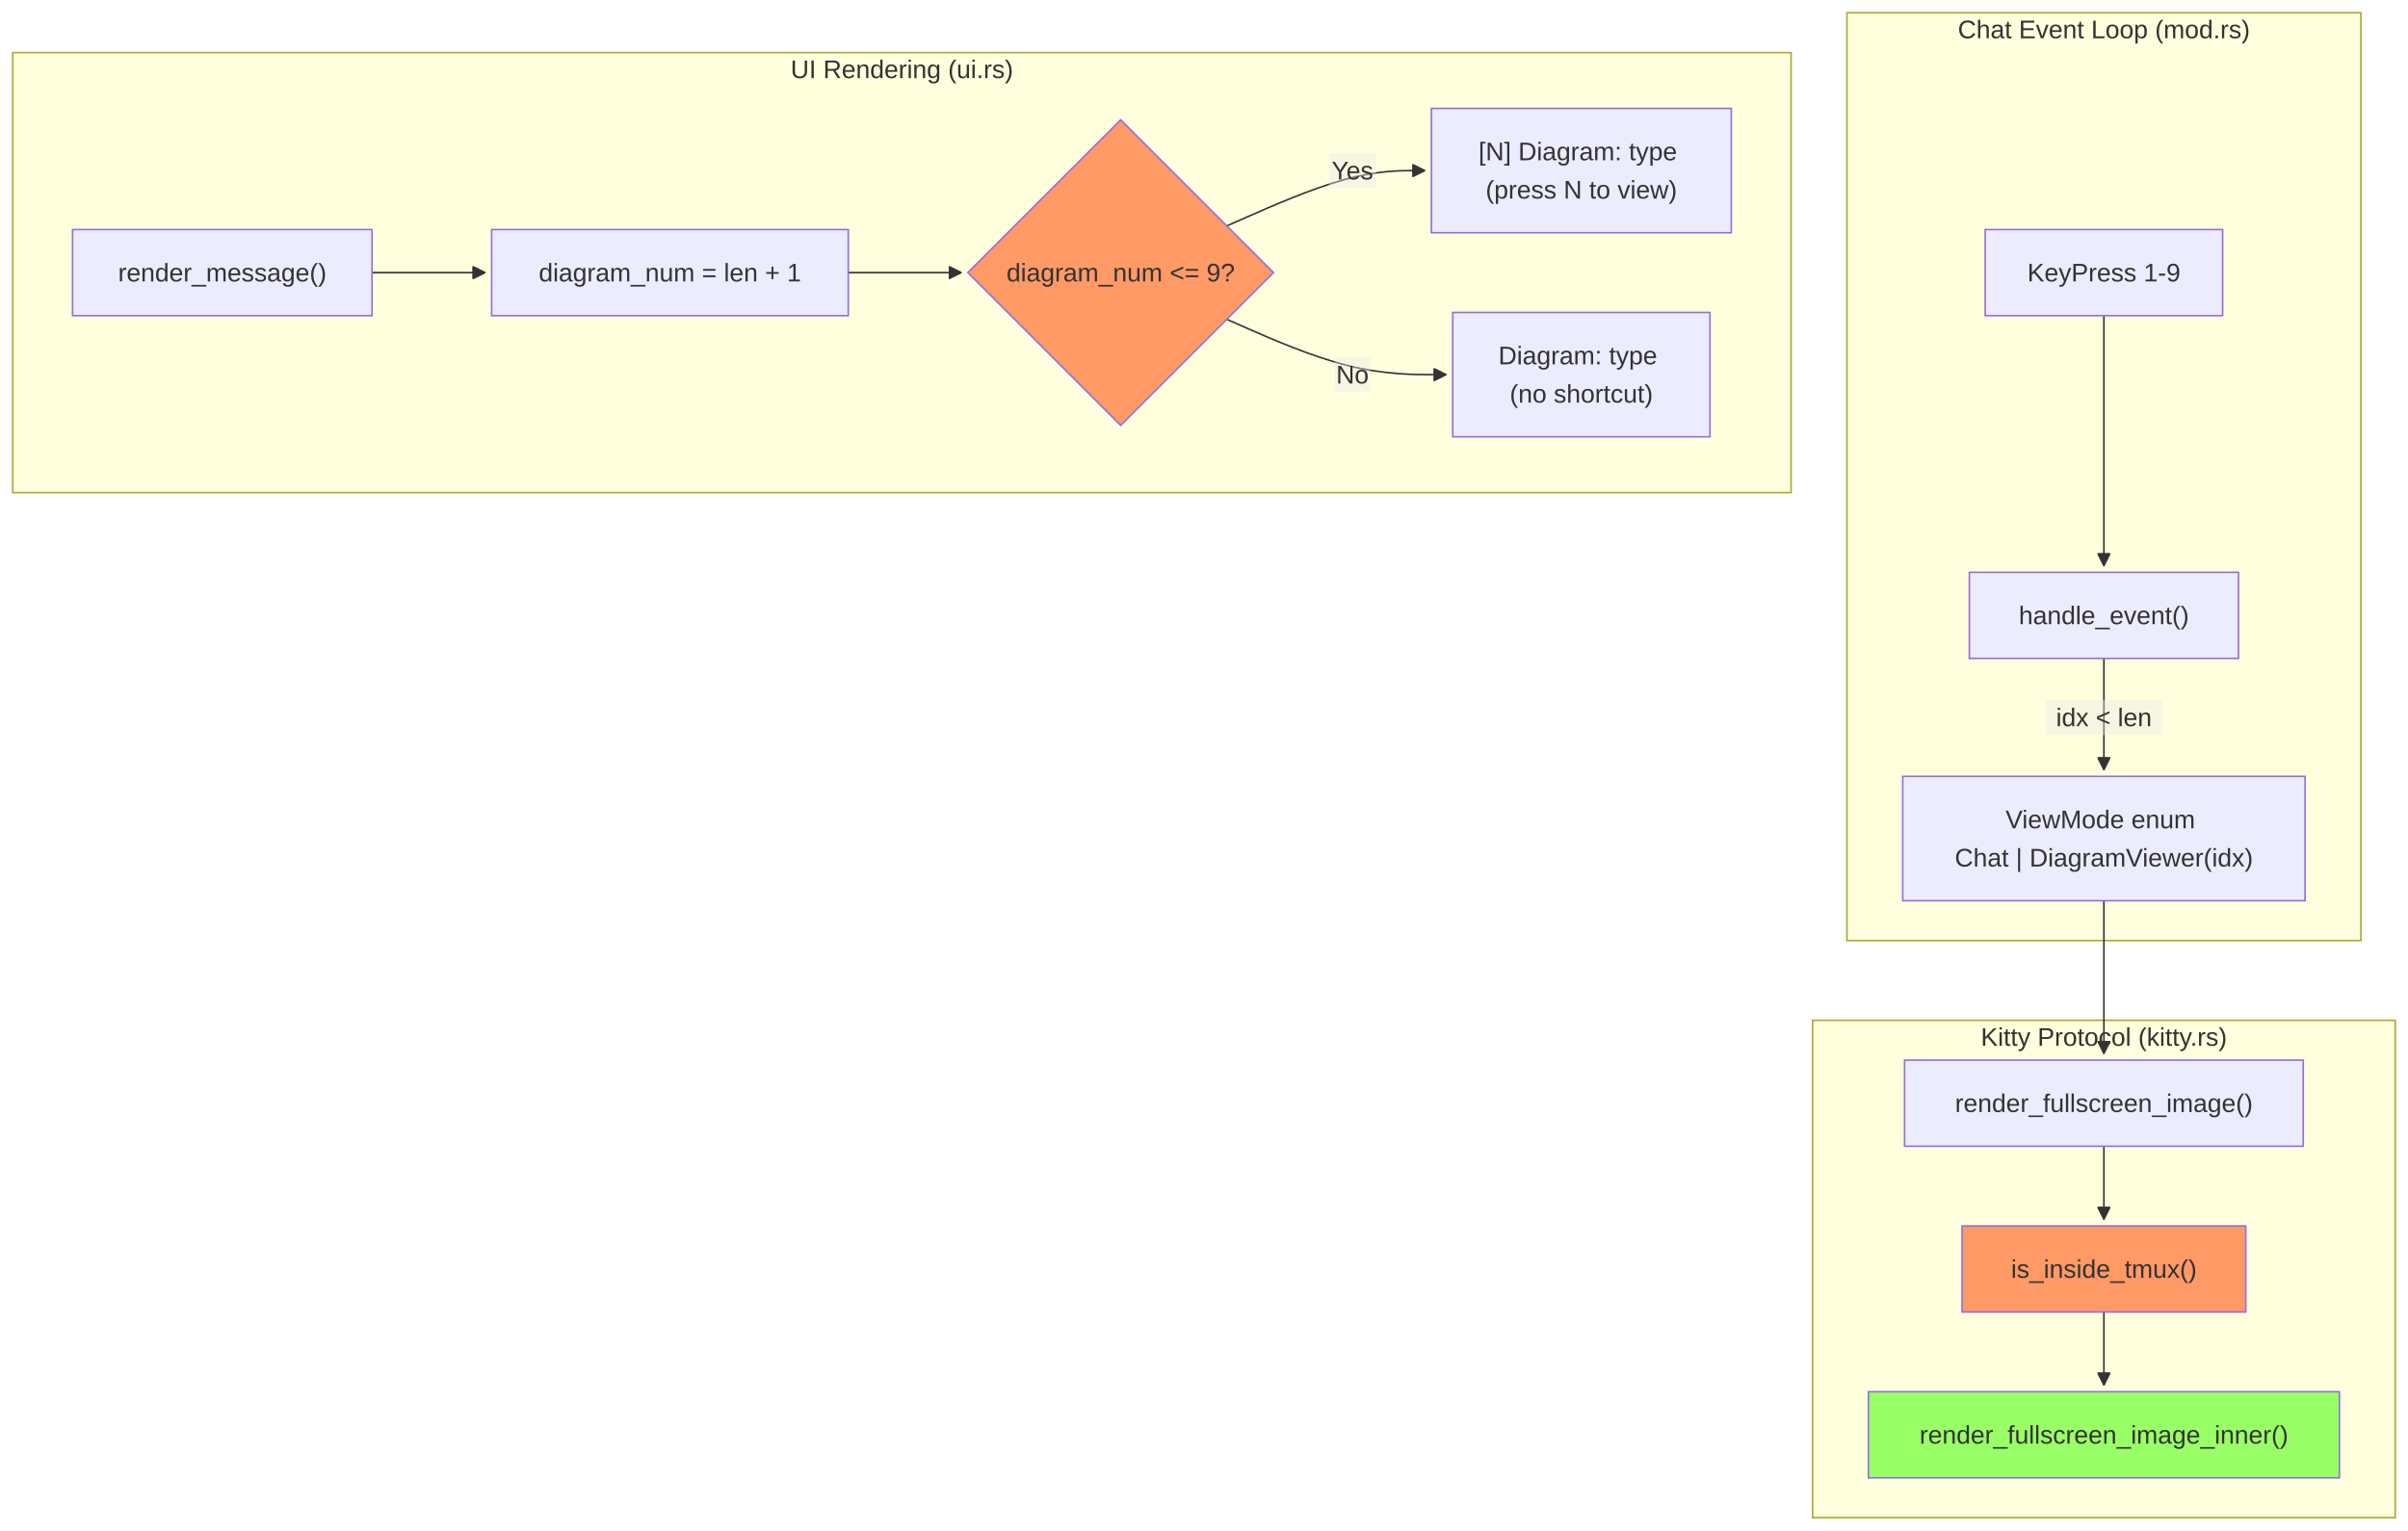
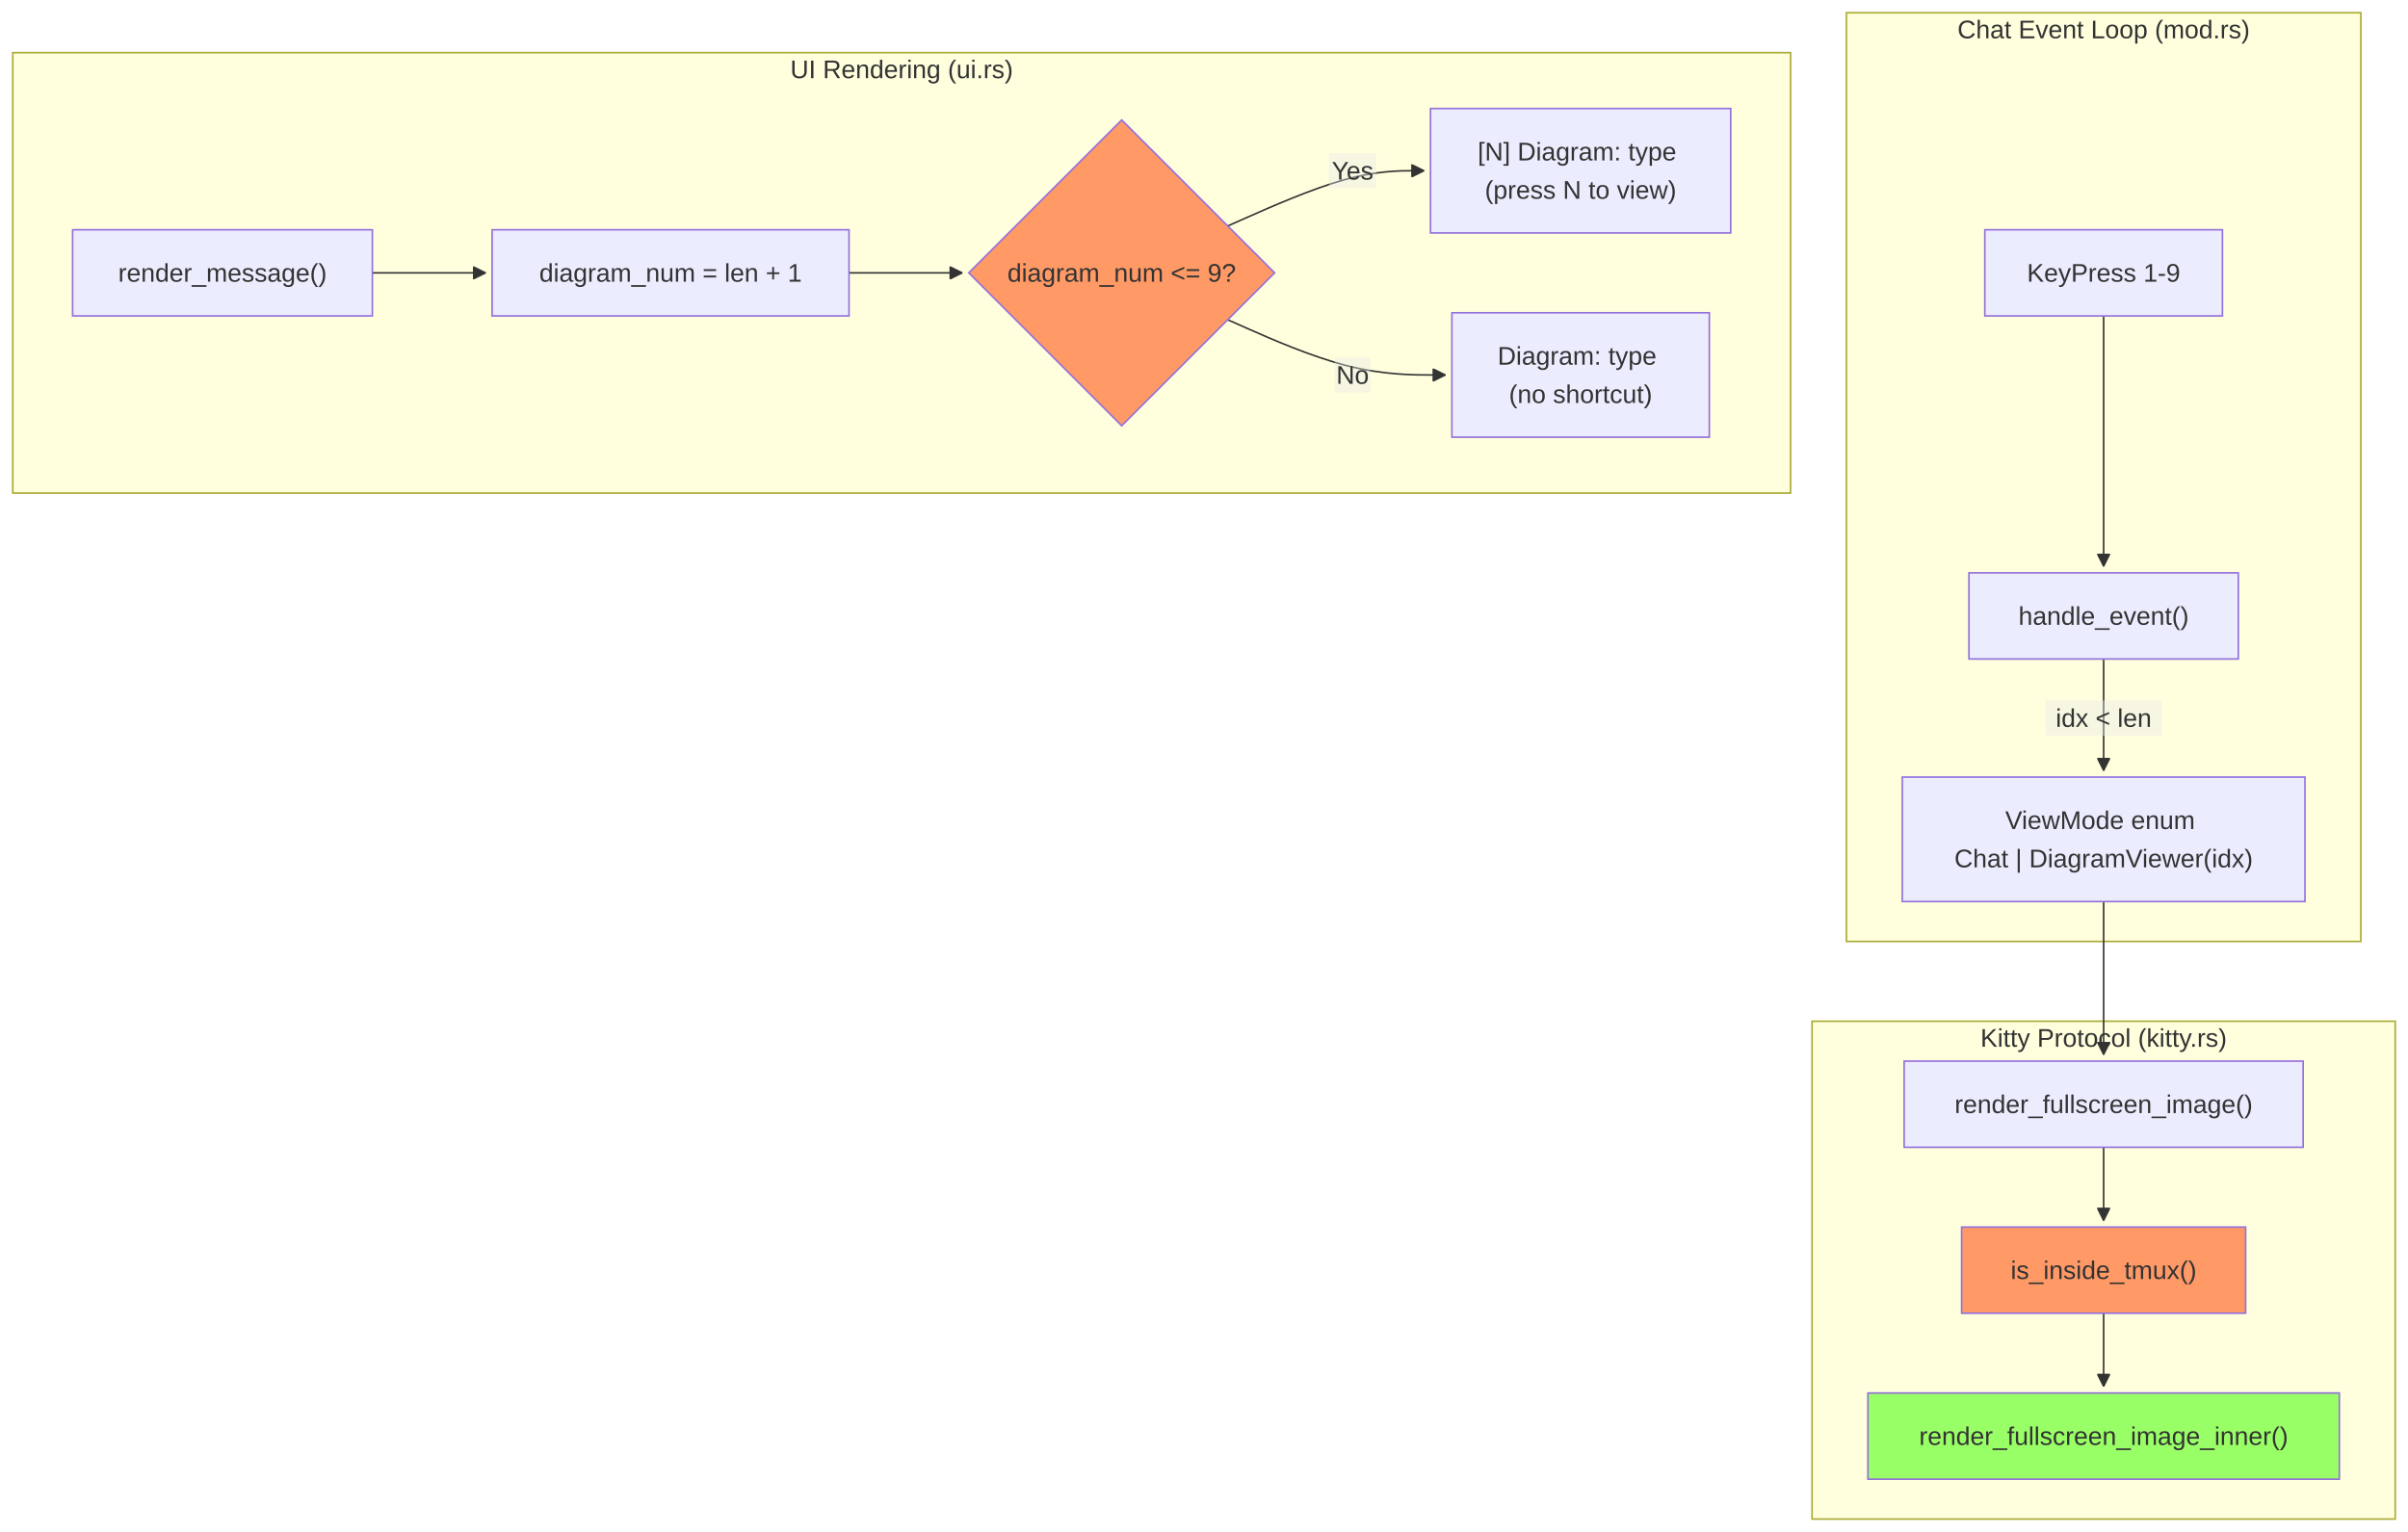
- <svg xmlns="http://www.w3.org/2000/svg" width="1510.004" height="960" viewBox="-8 -8 1510.004 960" class="mermaid">
+ <svg xmlns="http://www.w3.org/2000/svg" width="1508.653" height="960" viewBox="-8 -8 1508.653 960" class="mermaid">
  <style>
.mermaid{font-family:trebuchet ms, verdana, arial, sans-serif;font-size:16px;fill:#333333;}
.error-icon{fill:#552222;}
.error-text{fill:#552222;stroke:#552222;}
.edge-thickness-normal{stroke-width:1px;}
.edge-thickness-thick{stroke-width:3.5px;}
.edge-pattern-solid{stroke-dasharray:0;}
.edge-thickness-invisible{stroke-width:0;fill:none;}
.edge-pattern-dashed{stroke-dasharray:3;}
.edge-pattern-dotted{stroke-dasharray:2;}
.marker{fill:#333333;stroke:#333333;}
.marker.cross{stroke:#333333;}
svg{font-family:trebuchet ms, verdana, arial, sans-serif;font-size:16px;}
p{margin:0;}
.label{font-family:trebuchet ms, verdana, arial, sans-serif;color:#333333;}
.cluster-label text{fill:#333333;}
.cluster-label span{color:#333333;}
.cluster-label span p{background-color:transparent;}
.label text,span{fill:#333333;color:#333333;}
.node rect,.node circle,.node ellipse,.node polygon,.node path{fill:#ECECFF;stroke:#9370DB;stroke-width:1px;}
.rough-node .label text,.node .label text,.image-shape .label,.icon-shape .label{text-anchor:middle;}
.node .katex path{fill:#000;stroke:#000;stroke-width:1px;}
.rough-node .label,.node .label,.image-shape .label,.icon-shape .label{text-align:center;}
.node.clickable{cursor:pointer;}
.root .anchor path{fill:#333333!important;stroke-width:0;stroke:#333333;}
.arrowheadPath{fill:#333333;}
.edgePath .path{stroke:#333333;stroke-width:2.0px;}
.flowchart-link{stroke:#333333;fill:none;}
.edgeLabel{background-color:rgba(232, 232, 232, 0.8);text-align:center;}
.edgeLabel p{background-color:rgba(232, 232, 232, 0.8);}
.edgeLabel rect{opacity:0.5;background-color:rgba(232, 232, 232, 0.8);fill:rgba(232, 232, 232, 0.8);}
.labelBkg{background-color:rgba(232, 232, 232, 0.5);}
.cluster rect{fill:#ffffde;stroke:#aaaa33;stroke-width:1px;}
.cluster text{fill:#333333;}
.cluster span{color:#333333;}
.flowchartTitleText{text-anchor:middle;font-size:18px;fill:#333333;}
rect.text{fill:none;stroke-width:0;}

  </style>
  <defs>
    <marker id="arrow_point" viewBox="0 0 10 10" refX="10" refY="5" markerWidth="8" markerHeight="8" orient="auto" markerUnits="userSpaceOnUse">
      <path d="M 0 0 L 10 5 L 0 10 z" class="marker" />
    </marker>
    <marker id="arrow_point_start" viewBox="0 0 10 10" refX="4.5" refY="5" markerWidth="8" markerHeight="8" orient="auto" markerUnits="userSpaceOnUse">
      <path d="M 0 5 L 10 10 L 10 0 z" class="marker" />
    </marker>
    <marker id="arrow_cross" viewBox="0 0 11 11" refX="12" refY="5.2" markerWidth="11" markerHeight="11" orient="auto" markerUnits="userSpaceOnUse">
      <path d="M 1 1 L 10 10 M 10 1 L 1 10" class="marker cross" fill="none" stroke-width="2" />
    </marker>
    <marker id="arrow_cross_start" viewBox="0 0 11 11" refX="-1" refY="5.2" markerWidth="11" markerHeight="11" orient="auto" markerUnits="userSpaceOnUse">
      <path d="M 1 1 L 10 10 M 10 1 L 1 10" class="marker cross" fill="none" stroke-width="2" />
    </marker>
    <marker id="arrow_circle" viewBox="0 0 10 10" refX="11" refY="5" markerWidth="11" markerHeight="11" orient="auto" markerUnits="userSpaceOnUse">
      <circle cx="5" cy="5" r="5" class="marker" />
    </marker>
    <marker id="arrow_circle_start" viewBox="0 0 10 10" refX="-1" refY="5" markerWidth="11" markerHeight="11" orient="auto" markerUnits="userSpaceOnUse">
      <circle cx="5" cy="5" r="5" class="marker" />
    </marker>
  </defs>
  <g class="root">
    <g class="clusters">
      <g class="cluster" id="subgraph-subGraph0">
-         <rect x="1150.164" y="0" width="322.305" height="582" class="cluster" />
-         <text x="1311.317" y="16" class="cluster-label" text-anchor="middle">Chat Event Loop (mod.rs)</text>
+         <rect x="1148.813" y="0" width="322.305" height="582" class="cluster" />
+         <text x="1309.965" y="16" class="cluster-label" text-anchor="middle">Chat Event Loop (mod.rs)</text>
      </g>
      <g class="cluster" id="subgraph-subGraph1">
-         <rect x="0" y="25" width="1115.164" height="276" class="cluster" />
-         <text x="557.582" y="41" class="cluster-label" text-anchor="middle">UI Rendering (ui.rs)</text>
+         <rect x="0" y="25" width="1113.813" height="276" class="cluster" />
+         <text x="556.906" y="41" class="cluster-label" text-anchor="middle">UI Rendering (ui.rs)</text>
      </g>
      <g class="cluster" id="subgraph-subGraph2">
-         <rect x="1128.629" y="632" width="365.375" height="312" class="cluster" />
-         <text x="1311.317" y="648" class="cluster-label" text-anchor="middle">Kitty Protocol (kitty.rs)</text>
+         <rect x="1127.277" y="632" width="365.375" height="312" class="cluster" />
+         <text x="1309.965" y="648" class="cluster-label" text-anchor="middle">Kitty Protocol (kitty.rs)</text>
      </g>
    </g>
    <g class="edgePaths">
      <g class="edge" id="edge-L-RenderMsg-DiagramNum-0">
        <path d="M225.313,163L231.563,163C237.813,163,250.313,163,262.146,163C273.979,163,285.146,163,290.729,163L296.313,163" class="edge-thickness-normal edge-pattern-solid edge-thickness-normal edge-pattern-solid flowchart-link" marker-end="url(#arrow_point)" />
      </g>
      <g class="edge" id="edge-L-DiagramNum-CapCheck-0">
        <path d="M523.93,163L530.18,163C536.43,163,548.93,163,560.763,163C572.596,163,583.763,163,589.346,163L594.93,163" class="edge-thickness-normal edge-pattern-solid edge-thickness-normal edge-pattern-solid flowchart-link" marker-end="url(#arrow_point)" />
      </g>
      <g class="edge" id="edge-L-CapCheck-Numbered-0">
-         <path d="M761.295,133.701L774.428,127.917C787.561,122.134,813.827,110.567,834.544,104.783C855.261,99,870.427,99,878.011,99L885.594,99" class="edge-thickness-normal edge-pattern-solid edge-thickness-normal edge-pattern-solid flowchart-link" marker-end="url(#arrow_point)" />
+         <path d="M761.2,133.606L774.236,127.838C787.273,122.071,813.345,110.535,833.852,104.768C854.359,99,869.301,99,876.772,99L884.242,99" class="edge-thickness-normal edge-pattern-solid edge-thickness-normal edge-pattern-solid flowchart-link" marker-end="url(#arrow_point)" />
      </g>
      <g class="edge" id="edge-L-CapCheck-Unnumbered-0">
-         <path d="M761.295,192.299L774.428,198.083C787.561,203.866,813.827,215.433,836.776,221.217C859.724,227,879.354,227,889.169,227L898.984,227" class="edge-thickness-normal edge-pattern-solid edge-thickness-normal edge-pattern-solid flowchart-link" marker-end="url(#arrow_point)" />
+         <path d="M761.2,192.394L774.236,198.162C787.273,203.929,813.345,215.465,836.084,221.232C858.823,227,878.228,227,887.93,227L897.633,227" class="edge-thickness-normal edge-pattern-solid edge-thickness-normal edge-pattern-solid flowchart-link" marker-end="url(#arrow_point)" />
      </g>
      <g class="edge" id="edge-L-KeyPress-HandleEvent-0">
-         <path d="M1311.317,190L1311.317,212.667C1311.317,235.333,1311.317,280.667,1311.317,306.833C1311.317,333,1311.317,340,1311.317,343.5L1311.317,347" class="edge-thickness-normal edge-pattern-solid edge-thickness-normal edge-pattern-solid flowchart-link" marker-end="url(#arrow_point)" />
+         <path d="M1309.965,190L1309.965,212.667C1309.965,235.333,1309.965,280.667,1309.965,306.833C1309.965,333,1309.965,340,1309.965,343.5L1309.965,347" class="edge-thickness-normal edge-pattern-solid edge-thickness-normal edge-pattern-solid flowchart-link" marker-end="url(#arrow_point)" />
      </g>
      <g class="edge" id="edge-L-HandleEvent-ViewMode-0">
-         <path d="M1311.317,405L1311.317,411.167C1311.317,417.333,1311.317,429.667,1311.317,441.333C1311.317,453,1311.317,464,1311.317,469.5L1311.317,475" class="edge-thickness-normal edge-pattern-solid edge-thickness-normal edge-pattern-solid flowchart-link" marker-end="url(#arrow_point)" />
+         <path d="M1309.965,405L1309.965,411.167C1309.965,417.333,1309.965,429.667,1309.965,441.333C1309.965,453,1309.965,464,1309.965,469.5L1309.965,475" class="edge-thickness-normal edge-pattern-solid edge-thickness-normal edge-pattern-solid flowchart-link" marker-end="url(#arrow_point)" />
      </g>
      <g class="edge" id="edge-L-ViewMode-RenderFull-0">
-         <path d="M1311.317,557L1311.317,561.167C1311.317,565.333,1311.317,573.667,1311.317,582C1311.317,590.333,1311.317,598.667,1311.317,607C1311.317,615.333,1311.317,623.667,1311.317,631.333C1311.317,639,1311.317,646,1311.317,649.5L1311.317,653" class="edge-thickness-normal edge-pattern-solid edge-thickness-normal edge-pattern-solid flowchart-link" marker-end="url(#arrow_point)" />
+         <path d="M1309.965,557L1309.965,561.167C1309.965,565.333,1309.965,573.667,1309.965,582C1309.965,590.333,1309.965,598.667,1309.965,607C1309.965,615.333,1309.965,623.667,1309.965,631.333C1309.965,639,1309.965,646,1309.965,649.5L1309.965,653" class="edge-thickness-normal edge-pattern-solid edge-thickness-normal edge-pattern-solid flowchart-link" marker-end="url(#arrow_point)" />
      </g>
      <g class="edge" id="edge-L-RenderFull-TmuxCheck-0">
-         <path d="M1311.317,711L1311.317,715.167C1311.317,719.333,1311.317,727.667,1311.317,735.333C1311.317,743,1311.317,750,1311.317,753.5L1311.317,757" class="edge-thickness-normal edge-pattern-solid edge-thickness-normal edge-pattern-solid flowchart-link" marker-end="url(#arrow_point)" />
+         <path d="M1309.965,711L1309.965,715.167C1309.965,719.333,1309.965,727.667,1309.965,735.333C1309.965,743,1309.965,750,1309.965,753.5L1309.965,757" class="edge-thickness-normal edge-pattern-solid edge-thickness-normal edge-pattern-solid flowchart-link" marker-end="url(#arrow_point)" />
      </g>
      <g class="edge" id="edge-L-TmuxCheck-Inner-0">
-         <path d="M1311.317,815L1311.317,819.167C1311.317,823.333,1311.317,831.667,1311.317,839.333C1311.317,847,1311.317,854,1311.317,857.5L1311.317,861" class="edge-thickness-normal edge-pattern-solid edge-thickness-normal edge-pattern-solid flowchart-link" marker-end="url(#arrow_point)" />
+         <path d="M1309.965,815L1309.965,819.167C1309.965,823.333,1309.965,831.667,1309.965,839.333C1309.965,847,1309.965,854,1309.965,857.5L1309.965,861" class="edge-thickness-normal edge-pattern-solid edge-thickness-normal edge-pattern-solid flowchart-link" marker-end="url(#arrow_point)" />
      </g>
    </g>
    <g class="edgeLabels">
      <g class="edgeLabel" id="edge-label-L-CapCheck-Numbered-0">
-         <rect x="825.294" y="88" width="29.6" height="22" class="edge-label-bg" />
-         <text x="840.094" y="99" class="edge-label" text-anchor="middle" dominant-baseline="central">Yes</text>
+         <rect x="824.618" y="88" width="29.6" height="22" class="edge-label-bg" />
+         <text x="839.418" y="99" class="edge-label" text-anchor="middle" dominant-baseline="central">Yes</text>
      </g>
      <g class="edgeLabel" id="edge-label-L-CapCheck-Unnumbered-0">
-         <rect x="828.894" y="216" width="22.4" height="22" class="edge-label-bg" />
-         <text x="840.094" y="227" class="edge-label" text-anchor="middle" dominant-baseline="central">No</text>
+         <rect x="828.218" y="216" width="22.4" height="22" class="edge-label-bg" />
+         <text x="839.418" y="227" class="edge-label" text-anchor="middle" dominant-baseline="central">No</text>
      </g>
      <g class="edgeLabel" id="edge-label-L-HandleEvent-ViewMode-0">
-         <rect x="1274.917" y="431" width="72.8" height="22" class="edge-label-bg" />
-         <text x="1311.317" y="442" class="edge-label" text-anchor="middle" dominant-baseline="central">idx &lt; len</text>
+         <rect x="1273.565" y="431" width="72.8" height="22" class="edge-label-bg" />
+         <text x="1309.965" y="442" class="edge-label" text-anchor="middle" dominant-baseline="central">idx &lt; len</text>
      </g>
    </g>
    <g class="nodes">
      <g class="node default" id="node-ViewMode">
-         <rect x="1185.164" y="479" width="252.305" height="78" />
-         <text x="1311.317" y="518" class="label" text-anchor="middle" dominant-baseline="central">
-           <tspan x="1311.317" y="518" dy="-0.75em">ViewMode enum</tspan>
-           <tspan x="1311.317" dy="1.5em">Chat | DiagramViewer(idx)</tspan>
+         <rect x="1183.813" y="479" width="252.305" height="78" />
+         <text x="1309.965" y="518" class="label" text-anchor="middle" dominant-baseline="central">
+           <tspan x="1309.965" y="518" dy="-0.75em">ViewMode enum</tspan>
+           <tspan x="1309.965" dy="1.5em">Chat | DiagramViewer(idx)</tspan>
        </text>
      </g>
      <g class="node default" id="node-HandleEvent">
-         <rect x="1226.934" y="351" width="168.766" height="54" />
-         <text x="1311.317" y="378" class="label" text-anchor="middle" dominant-baseline="central">handle_event()</text>
+         <rect x="1225.582" y="351" width="168.766" height="54" />
+         <text x="1309.965" y="378" class="label" text-anchor="middle" dominant-baseline="central">handle_event()</text>
      </g>
      <g class="node default" id="node-KeyPress">
-         <rect x="1236.879" y="136" width="148.875" height="54" />
-         <text x="1311.317" y="163" class="label" text-anchor="middle" dominant-baseline="central">KeyPress 1-9</text>
+         <rect x="1235.527" y="136" width="148.875" height="54" />
+         <text x="1309.965" y="163" class="label" text-anchor="middle" dominant-baseline="central">KeyPress 1-9</text>
      </g>
      <g class="node default" id="node-RenderMsg">
        <rect x="37.5" y="136" width="187.813" height="54" />
        <text x="131.406" y="163" class="label" text-anchor="middle" dominant-baseline="central">render_message()</text>
      </g>
      <g class="node default" id="node-DiagramNum">
        <rect x="300.313" y="136" width="223.617" height="54" />
        <text x="412.121" y="163" class="label" text-anchor="middle" dominant-baseline="central">diagram_num = len + 1</text>
      </g>
      <g class="node default" id="node-CapCheck">
        <polygon points="694.762,67.168 790.594,163 694.762,258.832 598.93,163" style="fill:#f96 !important" />
        <text x="694.762" y="163" class="label" text-anchor="middle" dominant-baseline="central">diagram_num &lt;= 9?</text>
      </g>
      <g class="node default" id="node-Numbered">
-         <rect x="889.594" y="60" width="188.07" height="78" />
-         <text x="983.629" y="99" class="label" text-anchor="middle" dominant-baseline="central">
-           <tspan x="983.629" y="99" dy="-0.75em">[N] Diagram: type</tspan>
-           <tspan x="983.629" dy="1.5em">(press N to view)</tspan>
+         <rect x="888.242" y="60" width="188.07" height="78" />
+         <text x="982.277" y="99" class="label" text-anchor="middle" dominant-baseline="central">
+           <tspan x="982.277" y="99" dy="-0.75em">[N] Diagram: type</tspan>
+           <tspan x="982.277" dy="1.5em">(press N to view)</tspan>
        </text>
      </g>
      <g class="node default" id="node-Unnumbered">
-         <rect x="902.984" y="188" width="161.289" height="78" />
-         <text x="983.629" y="227" class="label" text-anchor="middle" dominant-baseline="central">
-           <tspan x="983.629" y="227" dy="-0.75em">Diagram: type</tspan>
-           <tspan x="983.629" dy="1.5em">(no shortcut)</tspan>
+         <rect x="901.633" y="188" width="161.289" height="78" />
+         <text x="982.277" y="227" class="label" text-anchor="middle" dominant-baseline="central">
+           <tspan x="982.277" y="227" dy="-0.75em">Diagram: type</tspan>
+           <tspan x="982.277" dy="1.5em">(no shortcut)</tspan>
        </text>
      </g>
      <g class="node default" id="node-RenderFull">
-         <rect x="1186.32" y="657" width="249.992" height="54" />
-         <text x="1311.317" y="684" class="label" text-anchor="middle" dominant-baseline="central">render_fullscreen_image()</text>
+         <rect x="1184.969" y="657" width="249.992" height="54" />
+         <text x="1309.965" y="684" class="label" text-anchor="middle" dominant-baseline="central">render_fullscreen_image()</text>
      </g>
      <g class="node default" id="node-TmuxCheck">
-         <rect x="1222.348" y="761" width="177.938" height="54" style="fill:#f96 !important" />
-         <text x="1311.317" y="788" class="label" text-anchor="middle" dominant-baseline="central">is_inside_tmux()</text>
+         <rect x="1220.996" y="761" width="177.938" height="54" style="fill:#f96 !important" />
+         <text x="1309.965" y="788" class="label" text-anchor="middle" dominant-baseline="central">is_inside_tmux()</text>
      </g>
      <g class="node default" id="node-Inner">
-         <rect x="1163.629" y="865" width="295.375" height="54" style="fill:#9f6 !important" />
-         <text x="1311.317" y="892" class="label" text-anchor="middle" dominant-baseline="central">render_fullscreen_image_inner()</text>
+         <rect x="1162.277" y="865" width="295.375" height="54" style="fill:#9f6 !important" />
+         <text x="1309.965" y="892" class="label" text-anchor="middle" dominant-baseline="central">render_fullscreen_image_inner()</text>
      </g>
    </g>
  </g>
</svg>
